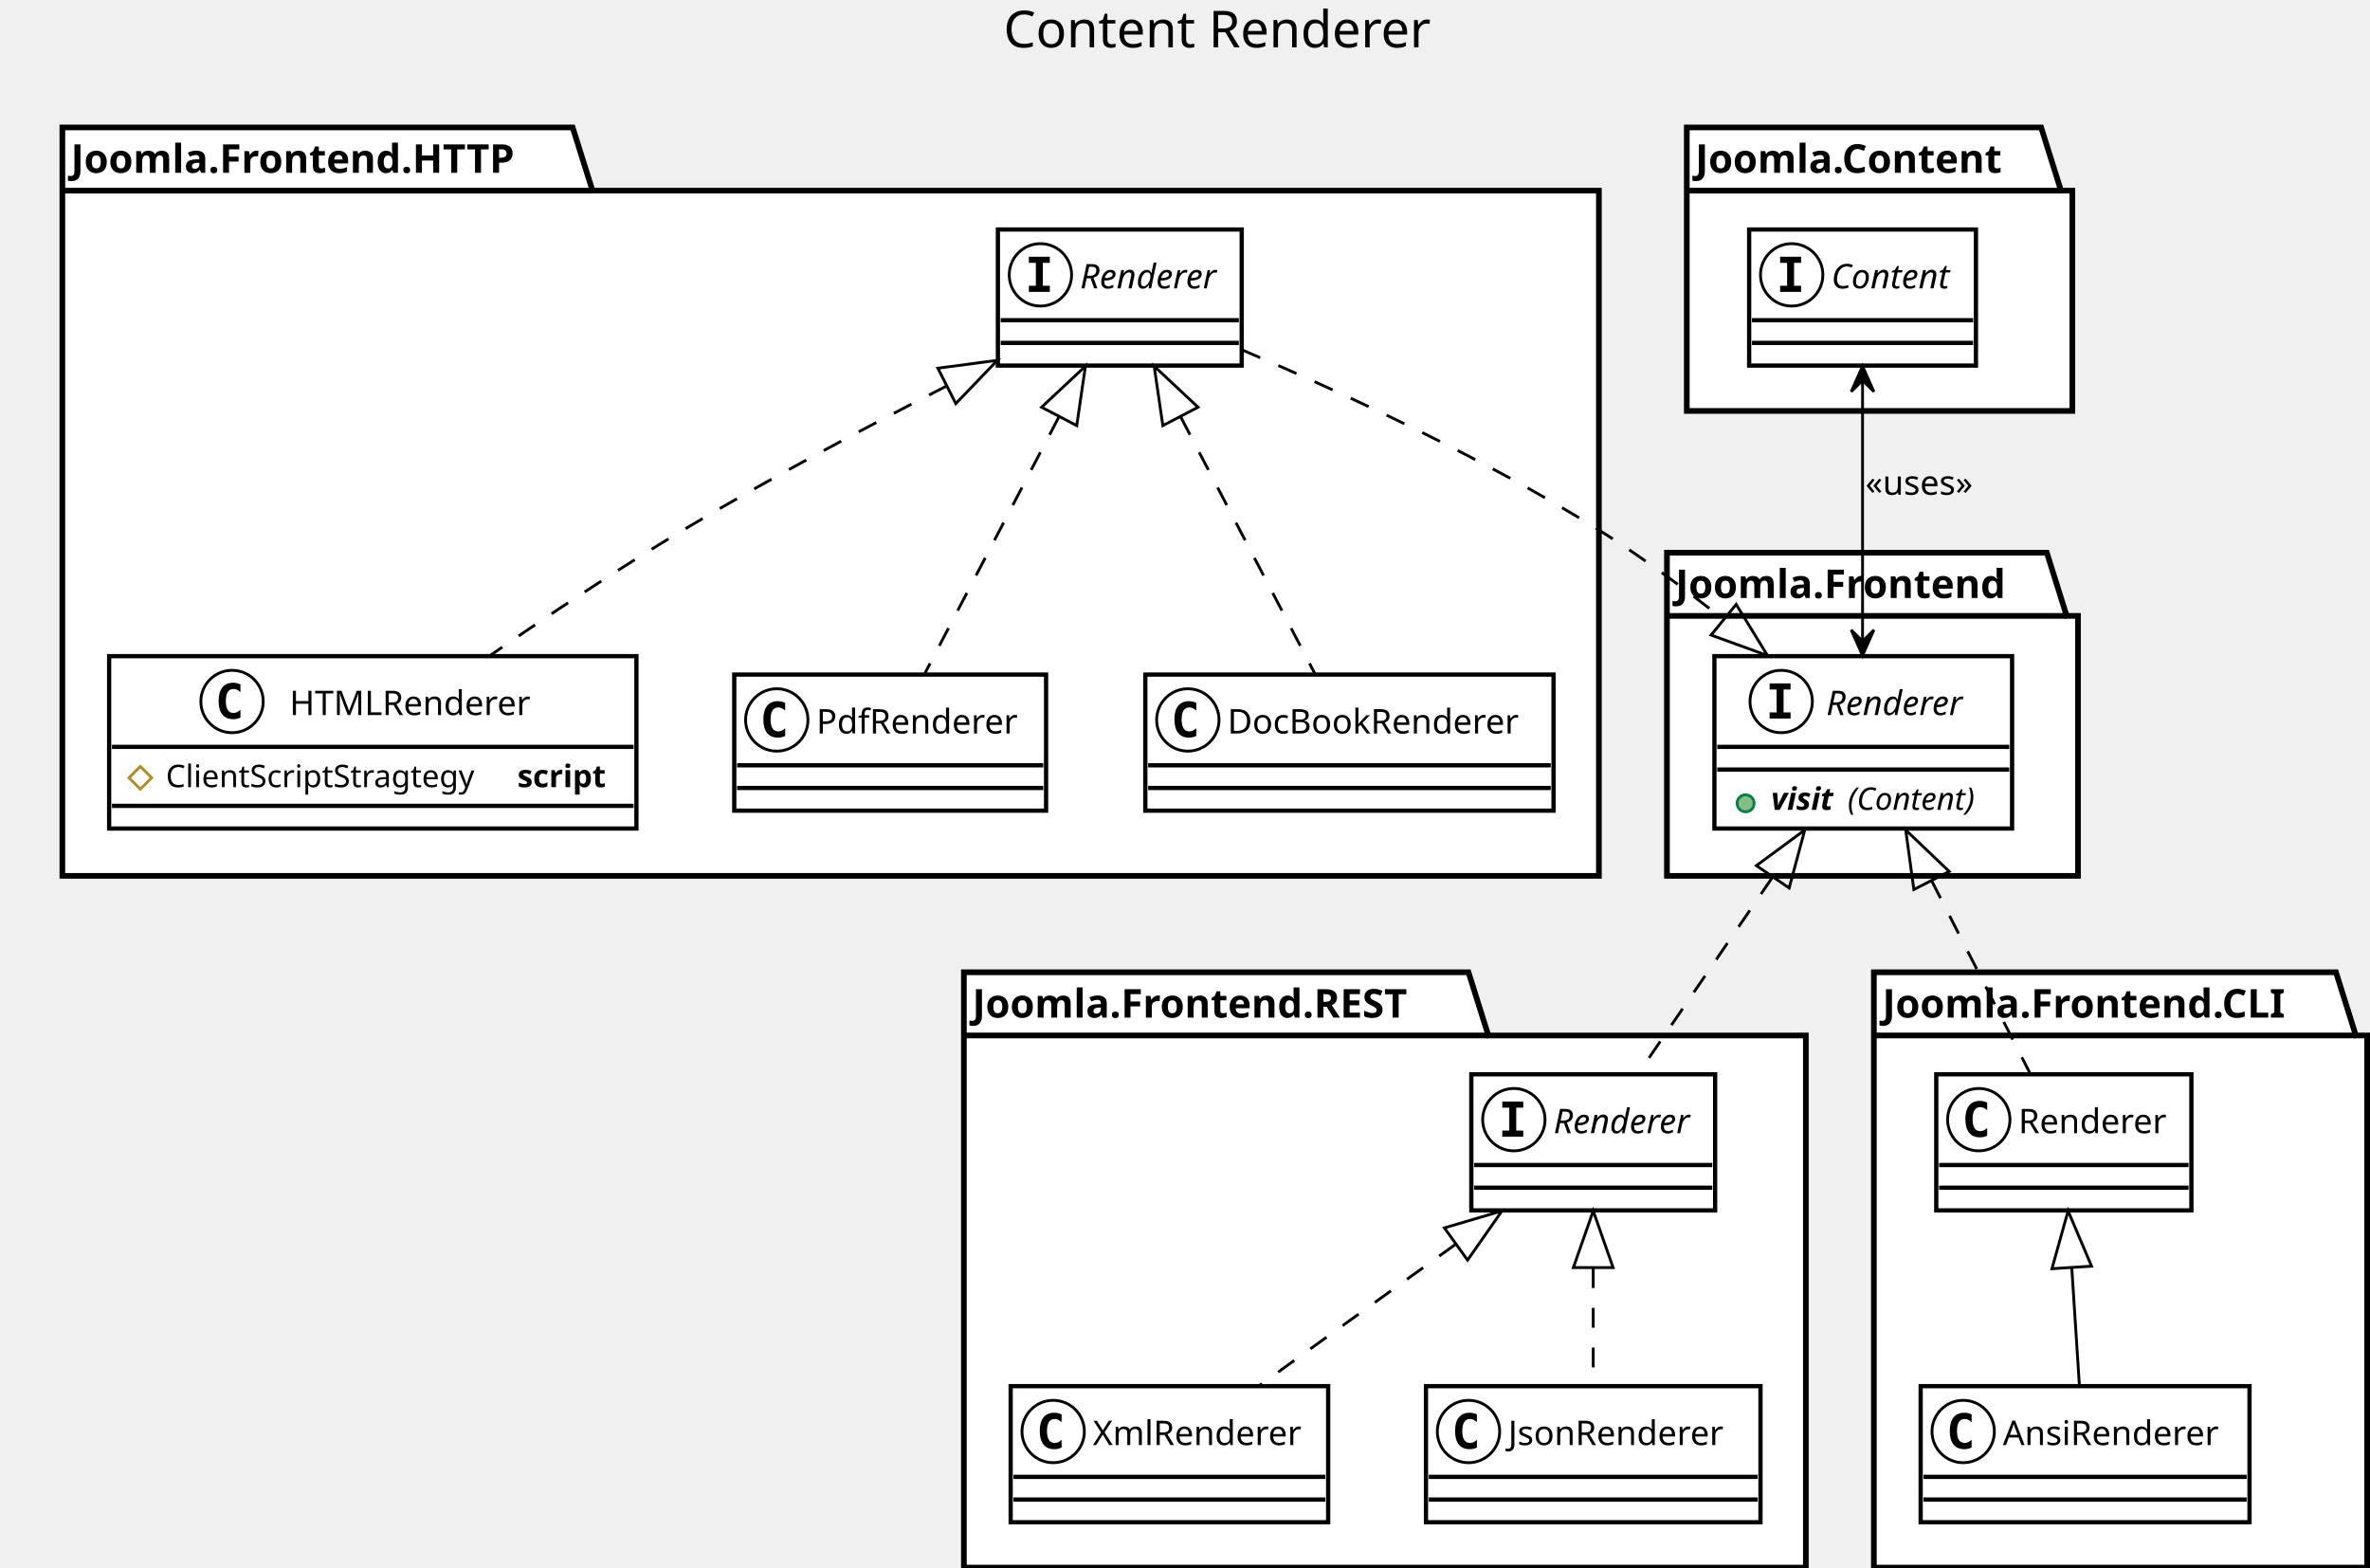
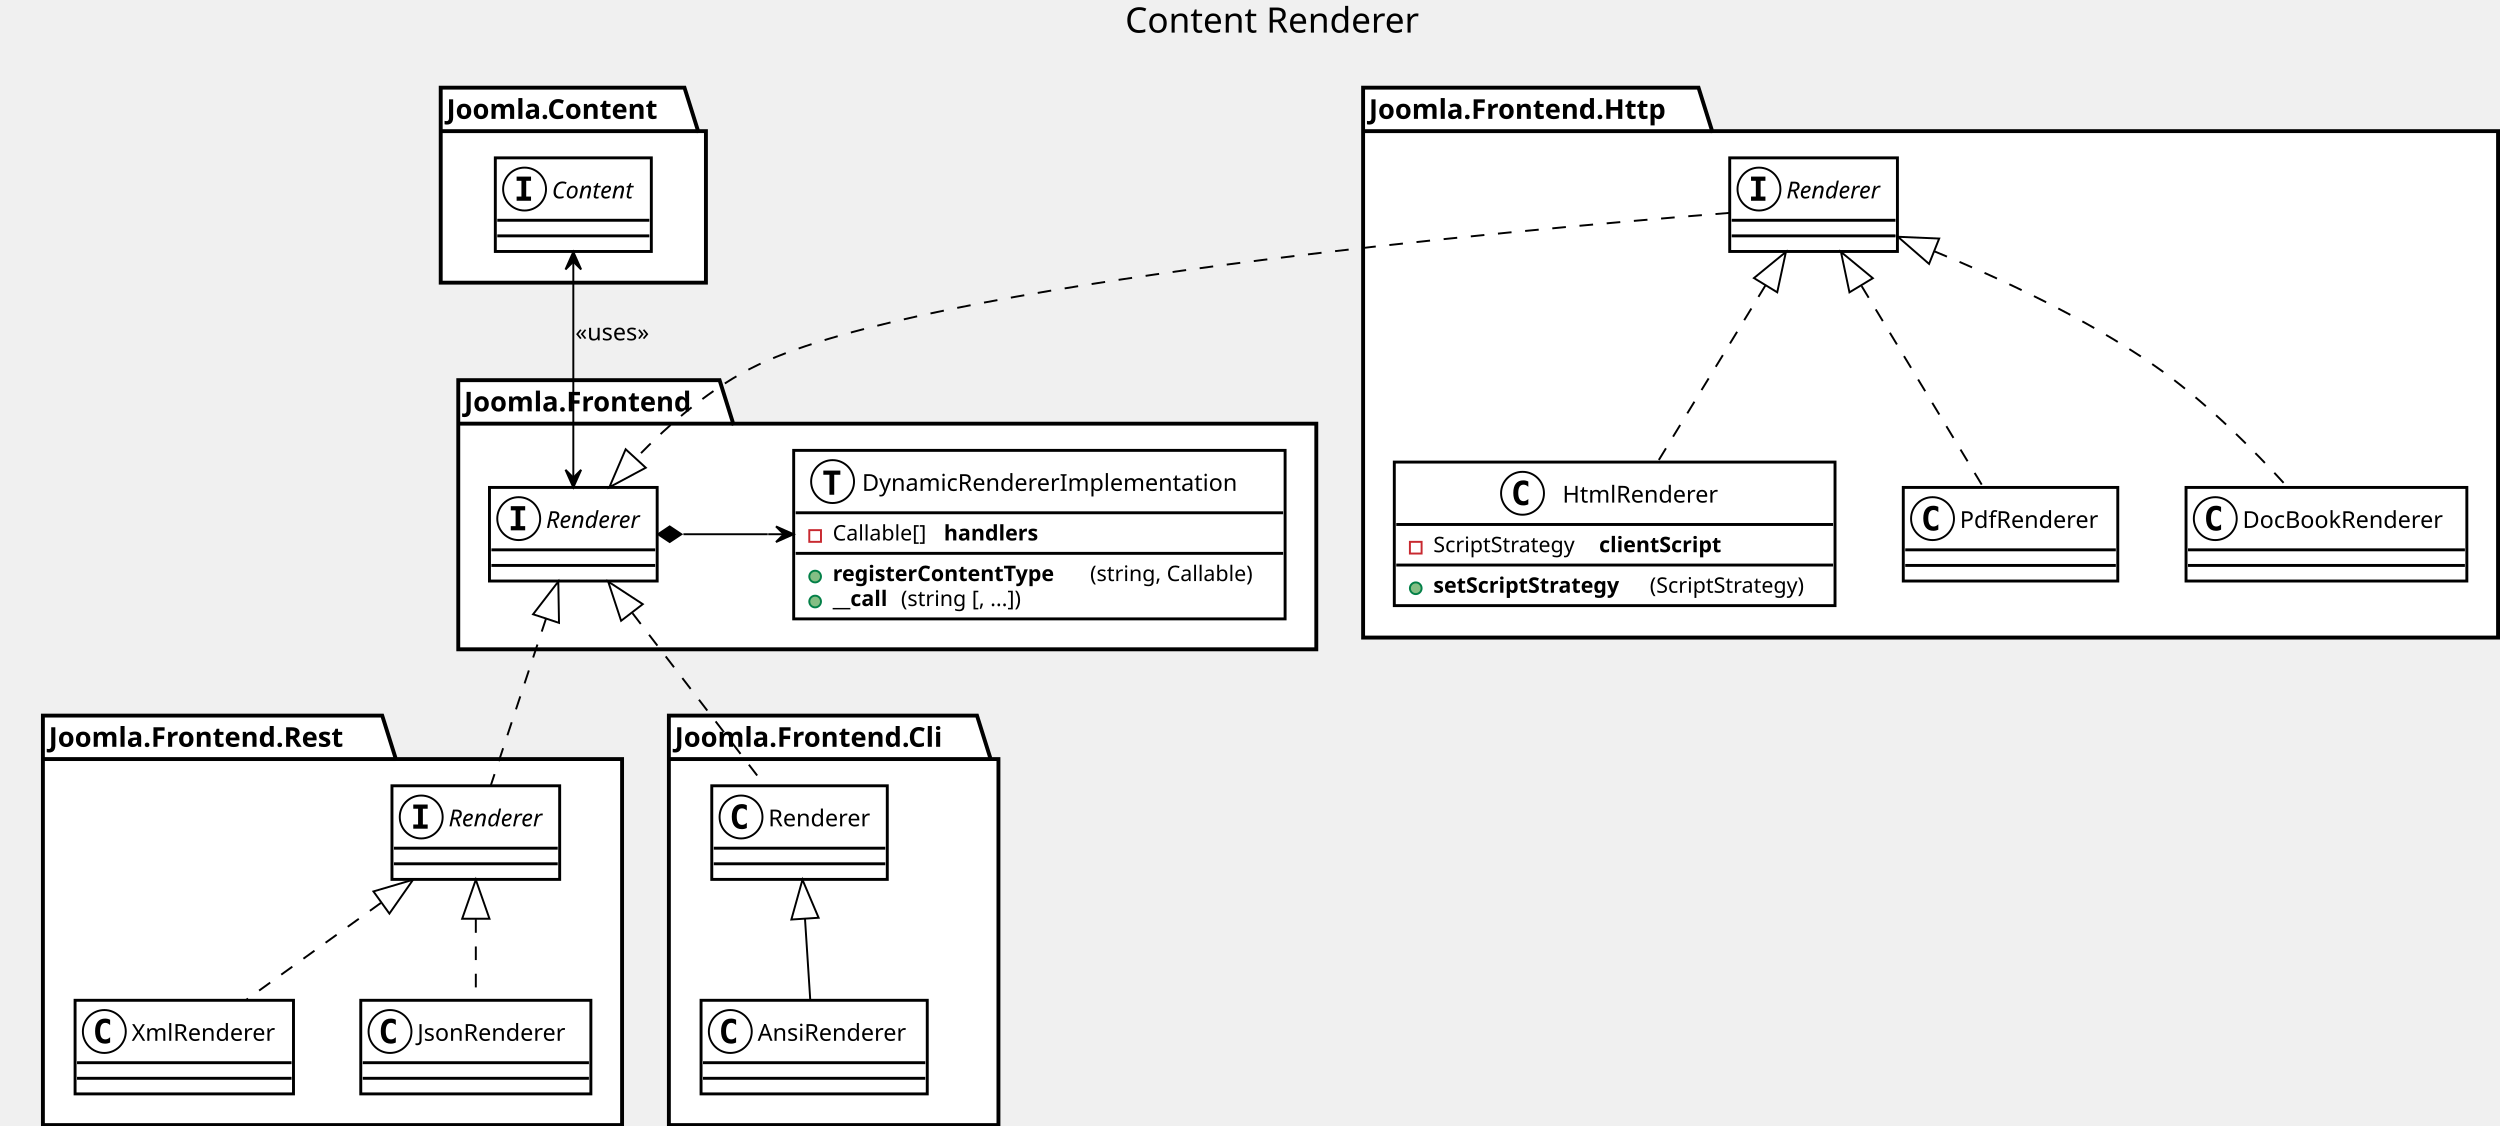
- <svg xmlns="http://www.w3.org/2000/svg" height="553px" style="width:836px;height:553px;" version="1.1" viewBox="0 0 836 553" width="836px">
+ <svg xmlns="http://www.w3.org/2000/svg" height="577px" style="width:1282px;height:577px;" version="1.1" viewBox="0 0 1282 577" width="1282px">
  <defs />
  <g>
-     <text fill="#000000" font-family="sans-serif" font-size="18" lengthAdjust="spacingAndGlyphs" textLength="161" x="354" y="16.708">Content Renderer</text>
-     <polygon fill="#FFFFFF" points="595,44.953,720,44.953,727,67.25,731,67.25,731,144.953,595,144.953,595,44.953" style="stroke: #000000; stroke-width: 2.0;" />
-     <line style="stroke: #000000; stroke-width: 2.0;" x1="595" x2="727" y1="67.25" y2="67.25" />
-     <text fill="#000000" font-family="sans-serif" font-size="14" font-weight="bold" lengthAdjust="spacingAndGlyphs" textLength="119" x="598" y="60.948">Joomla.Content</text>
-     <polygon fill="#FFFFFF" points="588,194.953,722,194.953,729,217.25,733,217.25,733,308.953,588,308.953,588,194.953" style="stroke: #000000; stroke-width: 2.0;" />
-     <line style="stroke: #000000; stroke-width: 2.0;" x1="588" x2="729" y1="217.25" y2="217.25" />
-     <text fill="#000000" font-family="sans-serif" font-size="14" font-weight="bold" lengthAdjust="spacingAndGlyphs" textLength="128" x="591" y="210.948">Joomla.Frontend</text>
-     <polygon fill="#FFFFFF" points="22,44.953,202,44.953,209,67.25,564,67.25,564,308.953,22,308.953,22,44.953" style="stroke: #000000; stroke-width: 2.0;" />
-     <line style="stroke: #000000; stroke-width: 2.0;" x1="22" x2="209" y1="67.25" y2="67.25" />
-     <text fill="#000000" font-family="sans-serif" font-size="14" font-weight="bold" lengthAdjust="spacingAndGlyphs" textLength="174" x="25" y="60.948">Joomla.Frontend.HTTP</text>
-     <polygon fill="#FFFFFF" points="340,342.953,518,342.953,525,365.25,637,365.25,637,552.953,340,552.953,340,342.953" style="stroke: #000000; stroke-width: 2.0;" />
-     <line style="stroke: #000000; stroke-width: 2.0;" x1="340" x2="525" y1="365.25" y2="365.25" />
-     <text fill="#000000" font-family="sans-serif" font-size="14" font-weight="bold" lengthAdjust="spacingAndGlyphs" textLength="172" x="343" y="358.948">Joomla.Frontend.REST</text>
-     <polygon fill="#FFFFFF" points="661,342.953,824,342.953,831,365.25,835,365.25,835,552.953,661,552.953,661,342.953" style="stroke: #000000; stroke-width: 2.0;" />
-     <line style="stroke: #000000; stroke-width: 2.0;" x1="661" x2="831" y1="365.25" y2="365.25" />
-     <text fill="#000000" font-family="sans-serif" font-size="14" font-weight="bold" lengthAdjust="spacingAndGlyphs" textLength="157" x="664" y="358.948">Joomla.Frontend.CLI</text>
-     <rect fill="#FFFFFF" height="48" style="stroke: #000000; stroke-width: 1.5;" width="80" x="617" y="80.953" />
-     <ellipse cx="632" cy="96.953" fill="#FFFFFF" rx="11" ry="11" style="stroke: #000000; stroke-width: 1.0;" />
-     <path d="M627.922,92.719 L627.922,90.562 L635.312,90.562 L635.312,92.719 L632.844,92.719 L632.844,100.797 L635.312,100.797 L635.312,102.953 L627.922,102.953 L627.922,100.797 L630.391,100.797 L630.391,92.719 L627.922,92.719 Z " />
-     <text fill="#000000" font-family="Verdana" font-size="12" font-style="italic" lengthAdjust="spacingAndGlyphs" textLength="48" x="646" y="101.726">Content</text>
-     <line style="stroke: #000000; stroke-width: 1.5;" x1="618" x2="696" y1="112.953" y2="112.953" />
-     <line style="stroke: #000000; stroke-width: 1.5;" x1="618" x2="696" y1="120.953" y2="120.953" />
-     <rect fill="#FFFFFF" height="60.805" style="stroke: #000000; stroke-width: 1.5;" width="105" x="604.75" y="231.453" />
-     <ellipse cx="628.3" cy="247.453" fill="#FFFFFF" rx="11" ry="11" style="stroke: #000000; stroke-width: 1.0;" />
-     <path d="M624.222,243.219 L624.222,241.062 L631.612,241.062 L631.612,243.219 L629.144,243.219 L629.144,251.297 L631.612,251.297 L631.612,253.453 L624.222,253.453 L624.222,251.297 L626.691,251.297 L626.691,243.219 L624.222,243.219 Z " />
-     <text fill="#000000" font-family="Verdana" font-size="12" font-style="italic" lengthAdjust="spacingAndGlyphs" textLength="54" x="644.2" y="252.226">Renderer</text>
-     <line style="stroke: #000000; stroke-width: 1.5;" x1="605.75" x2="708.75" y1="263.453" y2="263.453" />
-     <line style="stroke: #000000; stroke-width: 1.5;" x1="605.75" x2="708.75" y1="271.453" y2="271.453" />
-     <ellipse cx="615.75" cy="283.356" fill="#84BE84" rx="3" ry="3" style="stroke: #038048; stroke-width: 1.0;" />
-     <text fill="#000000" font-family="sans-serif" font-size="11" font-style="italic" font-weight="bold" lengthAdjust="spacingAndGlyphs" textLength="27" x="624.75" y="285.664">visit</text>
-     <text fill="#000000" font-family="sans-serif" font-size="11" font-style="italic" lengthAdjust="spacingAndGlyphs" textLength="52" x="651.75" y="285.664">(Content)</text>
-     <rect fill="#FFFFFF" height="48" style="stroke: #000000; stroke-width: 1.5;" width="86" x="352" y="80.953" />
-     <ellipse cx="367" cy="96.953" fill="#FFFFFF" rx="11" ry="11" style="stroke: #000000; stroke-width: 1.0;" />
-     <path d="M362.922,92.719 L362.922,90.562 L370.312,90.562 L370.312,92.719 L367.844,92.719 L367.844,100.797 L370.312,100.797 L370.312,102.953 L362.922,102.953 L362.922,100.797 L365.391,100.797 L365.391,92.719 L362.922,92.719 Z " />
-     <text fill="#000000" font-family="Verdana" font-size="12" font-style="italic" lengthAdjust="spacingAndGlyphs" textLength="54" x="381" y="101.726">Renderer</text>
-     <line style="stroke: #000000; stroke-width: 1.5;" x1="353" x2="437" y1="112.953" y2="112.953" />
-     <line style="stroke: #000000; stroke-width: 1.5;" x1="353" x2="437" y1="120.953" y2="120.953" />
-     <rect fill="#FFFFFF" height="60.805" style="stroke: #000000; stroke-width: 1.5;" width="186" x="38.5" y="231.453" />
-     <ellipse cx="81.85" cy="247.453" fill="#FFFFFF" rx="11" ry="11" style="stroke: #000000; stroke-width: 1.0;" />
-     <path d="M84.819,253.094 Q84.241,253.391 83.6,253.539 Q82.959,253.688 82.256,253.688 Q79.756,253.688 78.436,252.039 Q77.116,250.391 77.116,247.266 Q77.116,244.141 78.436,242.484 Q79.756,240.828 82.256,240.828 Q82.959,240.828 83.608,240.984 Q84.256,241.141 84.819,241.438 L84.819,244.156 Q84.194,243.578 83.6,243.305 Q83.006,243.031 82.381,243.031 Q81.037,243.031 80.35,244.102 Q79.662,245.172 79.662,247.266 Q79.662,249.359 80.35,250.43 Q81.037,251.5 82.381,251.5 Q83.006,251.5 83.6,251.227 Q84.194,250.953 84.819,250.375 L84.819,253.094 Z " />
-     <text fill="#000000" font-family="Verdana" font-size="12" lengthAdjust="spacingAndGlyphs" textLength="91" x="102.15" y="252.226">HTMLRenderer</text>
-     <line style="stroke: #000000; stroke-width: 1.5;" x1="39.5" x2="223.5" y1="263.453" y2="263.453" />
-     <polygon fill="none" points="49.5,270.356,53.5,274.356,49.5,278.356,45.5,274.356" style="stroke: #B38D22; stroke-width: 1.0;" />
-     <text fill="#000000" font-family="sans-serif" font-size="11" lengthAdjust="spacingAndGlyphs" textLength="120" x="58.5" y="277.664">ClientScriptStragtegy</text>
-     <text fill="#000000" font-family="sans-serif" font-size="11" font-weight="bold" lengthAdjust="spacingAndGlyphs" textLength="36" x="182.5" y="277.664">script</text>
-     <line style="stroke: #000000; stroke-width: 1.5;" x1="39.5" x2="223.5" y1="284.258" y2="284.258" />
-     <rect fill="#FFFFFF" height="48" style="stroke: #000000; stroke-width: 1.5;" width="110" x="259" y="237.953" />
-     <ellipse cx="274" cy="253.953" fill="#FFFFFF" rx="11" ry="11" style="stroke: #000000; stroke-width: 1.0;" />
-     <path d="M276.969,259.594 Q276.391,259.891 275.75,260.039 Q275.109,260.188 274.406,260.188 Q271.906,260.188 270.586,258.539 Q269.266,256.891 269.266,253.766 Q269.266,250.641 270.586,248.984 Q271.906,247.328 274.406,247.328 Q275.109,247.328 275.758,247.484 Q276.406,247.641 276.969,247.938 L276.969,250.656 Q276.344,250.078 275.75,249.805 Q275.156,249.531 274.531,249.531 Q273.188,249.531 272.5,250.602 Q271.812,251.672 271.812,253.766 Q271.812,255.859 272.5,256.93 Q273.188,258 274.531,258 Q275.156,258 275.75,257.727 Q276.344,257.453 276.969,256.875 L276.969,259.594 Z " />
-     <text fill="#000000" font-family="Verdana" font-size="12" lengthAdjust="spacingAndGlyphs" textLength="78" x="288" y="258.726">PdfRenderer</text>
-     <line style="stroke: #000000; stroke-width: 1.5;" x1="260" x2="368" y1="269.953" y2="269.953" />
-     <line style="stroke: #000000; stroke-width: 1.5;" x1="260" x2="368" y1="277.953" y2="277.953" />
-     <rect fill="#FFFFFF" height="48" style="stroke: #000000; stroke-width: 1.5;" width="144" x="404" y="237.953" />
-     <ellipse cx="419" cy="253.953" fill="#FFFFFF" rx="11" ry="11" style="stroke: #000000; stroke-width: 1.0;" />
-     <path d="M421.969,259.594 Q421.391,259.891 420.75,260.039 Q420.109,260.188 419.406,260.188 Q416.906,260.188 415.586,258.539 Q414.266,256.891 414.266,253.766 Q414.266,250.641 415.586,248.984 Q416.906,247.328 419.406,247.328 Q420.109,247.328 420.758,247.484 Q421.406,247.641 421.969,247.938 L421.969,250.656 Q421.344,250.078 420.75,249.805 Q420.156,249.531 419.531,249.531 Q418.188,249.531 417.5,250.602 Q416.812,251.672 416.812,253.766 Q416.812,255.859 417.5,256.93 Q418.188,258 419.531,258 Q420.156,258 420.75,257.727 Q421.344,257.453 421.969,256.875 L421.969,259.594 Z " />
-     <text fill="#000000" font-family="Verdana" font-size="12" lengthAdjust="spacingAndGlyphs" textLength="112" x="433" y="258.726">DocBookRenderer</text>
-     <line style="stroke: #000000; stroke-width: 1.5;" x1="405" x2="547" y1="269.953" y2="269.953" />
-     <line style="stroke: #000000; stroke-width: 1.5;" x1="405" x2="547" y1="277.953" y2="277.953" />
-     <rect fill="#FFFFFF" height="48" style="stroke: #000000; stroke-width: 1.5;" width="86" x="519" y="378.953" />
-     <ellipse cx="534" cy="394.953" fill="#FFFFFF" rx="11" ry="11" style="stroke: #000000; stroke-width: 1.0;" />
-     <path d="M529.922,390.719 L529.922,388.562 L537.312,388.562 L537.312,390.719 L534.844,390.719 L534.844,398.797 L537.312,398.797 L537.312,400.953 L529.922,400.953 L529.922,398.797 L532.391,398.797 L532.391,390.719 L529.922,390.719 Z " />
-     <text fill="#000000" font-family="Verdana" font-size="12" font-style="italic" lengthAdjust="spacingAndGlyphs" textLength="54" x="548" y="399.726">Renderer</text>
-     <line style="stroke: #000000; stroke-width: 1.5;" x1="520" x2="604" y1="410.953" y2="410.953" />
-     <line style="stroke: #000000; stroke-width: 1.5;" x1="520" x2="604" y1="418.953" y2="418.953" />
-     <rect fill="#FFFFFF" height="48" style="stroke: #000000; stroke-width: 1.5;" width="112" x="356.5" y="488.953" />
-     <ellipse cx="371.5" cy="504.953" fill="#FFFFFF" rx="11" ry="11" style="stroke: #000000; stroke-width: 1.0;" />
-     <path d="M374.469,510.594 Q373.891,510.891 373.25,511.039 Q372.609,511.188 371.906,511.188 Q369.406,511.188 368.086,509.539 Q366.766,507.891 366.766,504.766 Q366.766,501.641 368.086,499.984 Q369.406,498.328 371.906,498.328 Q372.609,498.328 373.258,498.484 Q373.906,498.641 374.469,498.938 L374.469,501.656 Q373.844,501.078 373.25,500.805 Q372.656,500.531 372.031,500.531 Q370.688,500.531 370,501.602 Q369.312,502.672 369.312,504.766 Q369.312,506.859 370,507.93 Q370.688,509 372.031,509 Q372.656,509 373.25,508.727 Q373.844,508.453 374.469,507.875 L374.469,510.594 Z " />
-     <text fill="#000000" font-family="Verdana" font-size="12" lengthAdjust="spacingAndGlyphs" textLength="80" x="385.5" y="509.726">XmlRenderer</text>
-     <line style="stroke: #000000; stroke-width: 1.5;" x1="357.5" x2="467.5" y1="520.953" y2="520.953" />
-     <line style="stroke: #000000; stroke-width: 1.5;" x1="357.5" x2="467.5" y1="528.953" y2="528.953" />
-     <rect fill="#FFFFFF" height="48" style="stroke: #000000; stroke-width: 1.5;" width="118" x="503" y="488.953" />
-     <ellipse cx="518" cy="504.953" fill="#FFFFFF" rx="11" ry="11" style="stroke: #000000; stroke-width: 1.0;" />
-     <path d="M520.969,510.594 Q520.391,510.891 519.75,511.039 Q519.109,511.188 518.406,511.188 Q515.906,511.188 514.586,509.539 Q513.266,507.891 513.266,504.766 Q513.266,501.641 514.586,499.984 Q515.906,498.328 518.406,498.328 Q519.109,498.328 519.758,498.484 Q520.406,498.641 520.969,498.938 L520.969,501.656 Q520.344,501.078 519.75,500.805 Q519.156,500.531 518.531,500.531 Q517.188,500.531 516.5,501.602 Q515.812,502.672 515.812,504.766 Q515.812,506.859 516.5,507.93 Q517.188,509 518.531,509 Q519.156,509 519.75,508.727 Q520.344,508.453 520.969,507.875 L520.969,510.594 Z " />
-     <text fill="#000000" font-family="Verdana" font-size="12" lengthAdjust="spacingAndGlyphs" textLength="86" x="532" y="509.726">JsonRenderer</text>
-     <line style="stroke: #000000; stroke-width: 1.5;" x1="504" x2="620" y1="520.953" y2="520.953" />
-     <line style="stroke: #000000; stroke-width: 1.5;" x1="504" x2="620" y1="528.953" y2="528.953" />
-     <rect fill="#FFFFFF" height="48" style="stroke: #000000; stroke-width: 1.5;" width="90" x="683" y="378.953" />
-     <ellipse cx="698" cy="394.953" fill="#FFFFFF" rx="11" ry="11" style="stroke: #000000; stroke-width: 1.0;" />
-     <path d="M700.969,400.594 Q700.391,400.891 699.75,401.039 Q699.109,401.188 698.406,401.188 Q695.906,401.188 694.586,399.539 Q693.266,397.891 693.266,394.766 Q693.266,391.641 694.586,389.984 Q695.906,388.328 698.406,388.328 Q699.109,388.328 699.758,388.484 Q700.406,388.641 700.969,388.938 L700.969,391.656 Q700.344,391.078 699.75,390.805 Q699.156,390.531 698.531,390.531 Q697.188,390.531 696.5,391.602 Q695.812,392.672 695.812,394.766 Q695.812,396.859 696.5,397.93 Q697.188,399 698.531,399 Q699.156,399 699.75,398.727 Q700.344,398.453 700.969,397.875 L700.969,400.594 Z " />
-     <text fill="#000000" font-family="Verdana" font-size="12" lengthAdjust="spacingAndGlyphs" textLength="58" x="712" y="399.726">Renderer</text>
-     <line style="stroke: #000000; stroke-width: 1.5;" x1="684" x2="772" y1="410.953" y2="410.953" />
-     <line style="stroke: #000000; stroke-width: 1.5;" x1="684" x2="772" y1="418.953" y2="418.953" />
-     <rect fill="#FFFFFF" height="48" style="stroke: #000000; stroke-width: 1.5;" width="116" x="677.5" y="488.953" />
-     <ellipse cx="692.5" cy="504.953" fill="#FFFFFF" rx="11" ry="11" style="stroke: #000000; stroke-width: 1.0;" />
-     <path d="M695.469,510.594 Q694.891,510.891 694.25,511.039 Q693.609,511.188 692.906,511.188 Q690.406,511.188 689.086,509.539 Q687.766,507.891 687.766,504.766 Q687.766,501.641 689.086,499.984 Q690.406,498.328 692.906,498.328 Q693.609,498.328 694.258,498.484 Q694.906,498.641 695.469,498.938 L695.469,501.656 Q694.844,501.078 694.25,500.805 Q693.656,500.531 693.031,500.531 Q691.688,500.531 691,501.602 Q690.312,502.672 690.312,504.766 Q690.312,506.859 691,507.93 Q691.688,509 693.031,509 Q693.656,509 694.25,508.727 Q694.844,508.453 695.469,507.875 L695.469,510.594 Z " />
-     <text fill="#000000" font-family="Verdana" font-size="12" lengthAdjust="spacingAndGlyphs" textLength="84" x="706.5" y="509.726">AnsiRenderer</text>
-     <line style="stroke: #000000; stroke-width: 1.5;" x1="678.5" x2="792.5" y1="520.953" y2="520.953" />
-     <line style="stroke: #000000; stroke-width: 1.5;" x1="678.5" x2="792.5" y1="528.953" y2="528.953" />
-     <path d="M438.066,123.391 C473.082,138.315 523.19,161.394 564,186.953 C578.794,196.219 593.967,207.442 607.653,218.317 " fill="none" style="stroke: #000000; stroke-width: 1.0; stroke-dasharray: 7.0,7.0;" />
-     <polygon fill="none" points="612.426,213.178,623.483,231.255,603.567,224.018,612.426,213.178" style="stroke: #000000; stroke-width: 1.0;" />
-     <path d="M333.95,136.143 C305.329,150.782 271.001,169.043 241,186.953 C217.878,200.757 192.914,217.4 172.622,231.404 " fill="none" style="stroke: #000000; stroke-width: 1.0; stroke-dasharray: 7.0,7.0;" />
-     <polygon fill="none" points="330.826,129.879,351.831,127.086,337.152,142.368,330.826,129.879" style="stroke: #000000; stroke-width: 1.0;" />
-     <path d="M373.474,147.146 C358.309,176.163 338.56,213.955 326.077,237.843 " fill="none" style="stroke: #000000; stroke-width: 1.0; stroke-dasharray: 7.0,7.0;" />
-     <polygon fill="none" points="367.406,143.642,382.873,129.158,379.814,150.126,367.406,143.642" style="stroke: #000000; stroke-width: 1.0;" />
-     <path d="M416.526,147.146 C431.691,176.163 451.44,213.955 463.923,237.843 " fill="none" style="stroke: #000000; stroke-width: 1.0; stroke-dasharray: 7.0,7.0;" />
-     <polygon fill="none" points="410.186,150.126,407.127,129.158,422.594,143.642,410.186,150.126" style="stroke: #000000; stroke-width: 1.0;" />
-     <path d="M625.139,309.571 C609.279,332.776 590.801,359.813 577.949,378.618 " fill="none" style="stroke: #000000; stroke-width: 1.0; stroke-dasharray: 7.0,7.0;" />
-     <polygon fill="none" points="619.556,305.334,636.62,292.772,631.114,313.234,619.556,305.334" style="stroke: #000000; stroke-width: 1.0;" />
-     <path d="M513.352,438.98 C490.661,455.317 464.282,474.31 444.126,488.823 " fill="none" style="stroke: #000000; stroke-width: 1.0; stroke-dasharray: 7.0,7.0;" />
-     <polygon fill="none" points="509.5,433.127,529.821,427.122,517.681,444.489,509.5,433.127" style="stroke: #000000; stroke-width: 1.0;" />
-     <path d="M562,447.337 C562,461.524 562,476.729 562,488.823 " fill="none" style="stroke: #000000; stroke-width: 1.0; stroke-dasharray: 7.0,7.0;" />
-     <polygon fill="none" points="555,447.122,562,427.122,569,447.122,555,447.122" style="stroke: #000000; stroke-width: 1.0;" />
-     <path d="M681.336,310.597 C693.07,333.57 706.617,360.09 716.081,378.618 " fill="none" style="stroke: #000000; stroke-width: 1.0; stroke-dasharray: 7.0,7.0;" />
-     <polygon fill="none" points="675.095,313.767,672.231,292.772,687.563,307.399,675.095,313.767" style="stroke: #000000; stroke-width: 1.0;" />
-     <path d="M730.796,447.086 C731.72,461.345 732.712,476.657 733.501,488.823 " fill="none" style="stroke: #000000; stroke-width: 1.0;" />
-     <polygon fill="none" points="723.81,447.533,729.502,427.122,737.781,446.627,723.81,447.533" style="stroke: #000000; stroke-width: 1.0;" />
-     <path d="M657,134.459 C657,160.322 657,198.524 657,226.175 " fill="none" style="stroke: #000000; stroke-width: 1.0;" />
-     <polygon fill="#000000" points="657,231.209,661,222.209,657,226.209,653,222.209,657,231.209" style="stroke: #000000; stroke-width: 1.0;" />
-     <polygon fill="#000000" points="657,129.158,653,138.158,657,134.158,661,138.158,657,129.158" style="stroke: #000000; stroke-width: 1.0;" />
-     <text fill="#000000" font-family="Verdana" font-size="12" lengthAdjust="spacingAndGlyphs" textLength="46" x="658" y="174.518">«uses»</text>
+     <text fill="#000000" font-family="sans-serif" font-size="18" lengthAdjust="spacingAndGlyphs" textLength="161" x="577" y="16.708">Content Renderer</text>
+     <polygon fill="#FFFFFF" points="226,44.953,351,44.953,358,67.25,362,67.25,362,144.953,226,144.953,226,44.953" style="stroke: #000000; stroke-width: 2.0;" />
+     <line style="stroke: #000000; stroke-width: 2.0;" x1="226" x2="358" y1="67.25" y2="67.25" />
+     <text fill="#000000" font-family="sans-serif" font-size="14" font-weight="bold" lengthAdjust="spacingAndGlyphs" textLength="119" x="229" y="60.948">Joomla.Content</text>
+     <polygon fill="#FFFFFF" points="235,194.953,369,194.953,376,217.25,675,217.25,675,332.953,235,332.953,235,194.953" style="stroke: #000000; stroke-width: 2.0;" />
+     <line style="stroke: #000000; stroke-width: 2.0;" x1="235" x2="376" y1="217.25" y2="217.25" />
+     <text fill="#000000" font-family="sans-serif" font-size="14" font-weight="bold" lengthAdjust="spacingAndGlyphs" textLength="128" x="238" y="210.948">Joomla.Frontend</text>
+     <polygon fill="#FFFFFF" points="699,44.953,871,44.953,878,67.25,1281,67.25,1281,326.953,699,326.953,699,44.953" style="stroke: #000000; stroke-width: 2.0;" />
+     <line style="stroke: #000000; stroke-width: 2.0;" x1="699" x2="878" y1="67.25" y2="67.25" />
+     <text fill="#000000" font-family="sans-serif" font-size="14" font-weight="bold" lengthAdjust="spacingAndGlyphs" textLength="166" x="702" y="60.948">Joomla.Frontend.Http</text>
+     <polygon fill="#FFFFFF" points="22,366.953,196,366.953,203,389.25,319,389.25,319,576.953,22,576.953,22,366.953" style="stroke: #000000; stroke-width: 2.0;" />
+     <line style="stroke: #000000; stroke-width: 2.0;" x1="22" x2="203" y1="389.25" y2="389.25" />
+     <text fill="#000000" font-family="sans-serif" font-size="14" font-weight="bold" lengthAdjust="spacingAndGlyphs" textLength="168" x="25" y="382.948">Joomla.Frontend.Rest</text>
+     <polygon fill="#FFFFFF" points="343,366.953,501,366.953,508,389.25,512,389.25,512,576.953,343,576.953,343,366.953" style="stroke: #000000; stroke-width: 2.0;" />
+     <line style="stroke: #000000; stroke-width: 2.0;" x1="343" x2="508" y1="389.25" y2="389.25" />
+     <text fill="#000000" font-family="sans-serif" font-size="14" font-weight="bold" lengthAdjust="spacingAndGlyphs" textLength="152" x="346" y="382.948">Joomla.Frontend.Cli</text>
+     <rect fill="#FFFFFF" height="48" style="stroke: #000000; stroke-width: 1.5;" width="80" x="254" y="80.953" />
+     <ellipse cx="269" cy="96.953" fill="#FFFFFF" rx="11" ry="11" style="stroke: #000000; stroke-width: 1.0;" />
+     <path d="M264.922,92.719 L264.922,90.562 L272.312,90.562 L272.312,92.719 L269.844,92.719 L269.844,100.797 L272.312,100.797 L272.312,102.953 L264.922,102.953 L264.922,100.797 L267.391,100.797 L267.391,92.719 L264.922,92.719 Z " />
+     <text fill="#000000" font-family="Verdana" font-size="12" font-style="italic" lengthAdjust="spacingAndGlyphs" textLength="48" x="283" y="101.726">Content</text>
+     <line style="stroke: #000000; stroke-width: 1.5;" x1="255" x2="333" y1="112.953" y2="112.953" />
+     <line style="stroke: #000000; stroke-width: 1.5;" x1="255" x2="333" y1="120.953" y2="120.953" />
+     <rect fill="#FFFFFF" height="48" style="stroke: #000000; stroke-width: 1.5;" width="86" x="251" y="249.953" />
+     <ellipse cx="266" cy="265.953" fill="#FFFFFF" rx="11" ry="11" style="stroke: #000000; stroke-width: 1.0;" />
+     <path d="M261.922,261.719 L261.922,259.562 L269.312,259.562 L269.312,261.719 L266.844,261.719 L266.844,269.797 L269.312,269.797 L269.312,271.953 L261.922,271.953 L261.922,269.797 L264.391,269.797 L264.391,261.719 L261.922,261.719 Z " />
+     <text fill="#000000" font-family="Verdana" font-size="12" font-style="italic" lengthAdjust="spacingAndGlyphs" textLength="54" x="280" y="270.726">Renderer</text>
+     <line style="stroke: #000000; stroke-width: 1.5;" x1="252" x2="336" y1="281.953" y2="281.953" />
+     <line style="stroke: #000000; stroke-width: 1.5;" x1="252" x2="336" y1="289.953" y2="289.953" />
+     <rect fill="#FFFFFF" height="86.414" style="stroke: #000000; stroke-width: 1.5;" width="252" x="407" y="230.953" />
+     <ellipse cx="426.95" cy="246.953" fill="#FFFFFF" rx="11" ry="11" style="stroke: #000000; stroke-width: 1.0;" />
+     <path d="M427.794,253.703 L425.341,253.703 L425.341,243.453 L422.2,243.453 L422.2,241.312 L430.934,241.312 L430.934,243.453 L427.794,243.453 L427.794,253.703 Z " />
+     <text fill="#000000" font-family="Verdana" font-size="12" lengthAdjust="spacingAndGlyphs" textLength="209" x="442.05" y="251.726">DynamicRendererImplementation</text>
+     <line style="stroke: #000000; stroke-width: 1.5;" x1="408" x2="658" y1="262.953" y2="262.953" />
+     <rect fill="none" height="6" style="stroke: #C82930; stroke-width: 1.0;" width="6" x="415" y="271.856" />
+     <text fill="#000000" font-family="sans-serif" font-size="11" lengthAdjust="spacingAndGlyphs" textLength="53" x="427" y="277.164">Callable[]</text>
+     <text fill="#000000" font-family="sans-serif" font-size="11" font-weight="bold" lengthAdjust="spacingAndGlyphs" textLength="56" x="484" y="277.164">handlers</text>
+     <line style="stroke: #000000; stroke-width: 1.5;" x1="408" x2="658" y1="283.758" y2="283.758" />
+     <ellipse cx="418" cy="295.66" fill="#84BE84" rx="3" ry="3" style="stroke: #038048; stroke-width: 1.0;" />
+     <text fill="#000000" font-family="sans-serif" font-size="11" font-weight="bold" lengthAdjust="spacingAndGlyphs" textLength="132" x="427" y="297.968">registerContentType</text>
+     <text fill="#000000" font-family="sans-serif" font-size="11" lengthAdjust="spacingAndGlyphs" textLength="94" x="559" y="297.968">(string, Callable)</text>
+     <ellipse cx="418" cy="308.465" fill="#84BE84" rx="3" ry="3" style="stroke: #038048; stroke-width: 1.0;" />
+     <text fill="#000000" font-family="sans-serif" font-size="11" font-weight="bold" lengthAdjust="spacingAndGlyphs" textLength="35" x="427" y="310.773">__call</text>
+     <text fill="#000000" font-family="sans-serif" font-size="11" lengthAdjust="spacingAndGlyphs" textLength="73" x="462" y="310.773">(string [, ...])</text>
+     <rect fill="#FFFFFF" height="48" style="stroke: #000000; stroke-width: 1.5;" width="86" x="887" y="80.953" />
+     <ellipse cx="902" cy="96.953" fill="#FFFFFF" rx="11" ry="11" style="stroke: #000000; stroke-width: 1.0;" />
+     <path d="M897.922,92.719 L897.922,90.562 L905.312,90.562 L905.312,92.719 L902.844,92.719 L902.844,100.797 L905.312,100.797 L905.312,102.953 L897.922,102.953 L897.922,100.797 L900.391,100.797 L900.391,92.719 L897.922,92.719 Z " />
+     <text fill="#000000" font-family="Verdana" font-size="12" font-style="italic" lengthAdjust="spacingAndGlyphs" textLength="54" x="916" y="101.726">Renderer</text>
+     <line style="stroke: #000000; stroke-width: 1.5;" x1="888" x2="972" y1="112.953" y2="112.953" />
+     <line style="stroke: #000000; stroke-width: 1.5;" x1="888" x2="972" y1="120.953" y2="120.953" />
+     <rect fill="#FFFFFF" height="73.609" style="stroke: #000000; stroke-width: 1.5;" width="226" x="715" y="236.953" />
+     <ellipse cx="780.75" cy="252.953" fill="#FFFFFF" rx="11" ry="11" style="stroke: #000000; stroke-width: 1.0;" />
+     <path d="M783.719,258.594 Q783.141,258.891 782.5,259.039 Q781.859,259.188 781.156,259.188 Q778.656,259.188 777.336,257.539 Q776.016,255.891 776.016,252.766 Q776.016,249.641 777.336,247.984 Q778.656,246.328 781.156,246.328 Q781.859,246.328 782.508,246.484 Q783.156,246.641 783.719,246.938 L783.719,249.656 Q783.094,249.078 782.5,248.805 Q781.906,248.531 781.281,248.531 Q779.938,248.531 779.25,249.602 Q778.562,250.672 778.562,252.766 Q778.562,254.859 779.25,255.93 Q779.938,257 781.281,257 Q781.906,257 782.5,256.727 Q783.094,256.453 783.719,255.875 L783.719,258.594 Z " />
+     <text fill="#000000" font-family="Verdana" font-size="12" lengthAdjust="spacingAndGlyphs" textLength="86" x="801.25" y="257.726">HtmlRenderer</text>
+     <line style="stroke: #000000; stroke-width: 1.5;" x1="716" x2="940" y1="268.953" y2="268.953" />
+     <rect fill="none" height="6" style="stroke: #C82930; stroke-width: 1.0;" width="6" x="723" y="277.856" />
+     <text fill="#000000" font-family="sans-serif" font-size="11" lengthAdjust="spacingAndGlyphs" textLength="81" x="735" y="283.164">ScriptStrategy</text>
+     <text fill="#000000" font-family="sans-serif" font-size="11" font-weight="bold" lengthAdjust="spacingAndGlyphs" textLength="73" x="820" y="283.164">clientScript</text>
+     <line style="stroke: #000000; stroke-width: 1.5;" x1="716" x2="940" y1="289.758" y2="289.758" />
+     <ellipse cx="726" cy="301.66" fill="#84BE84" rx="3" ry="3" style="stroke: #038048; stroke-width: 1.0;" />
+     <text fill="#000000" font-family="sans-serif" font-size="11" font-weight="bold" lengthAdjust="spacingAndGlyphs" textLength="111" x="735" y="303.968">setScriptStrategy</text>
+     <text fill="#000000" font-family="sans-serif" font-size="11" lengthAdjust="spacingAndGlyphs" textLength="89" x="846" y="303.968">(ScriptStrategy)</text>
+     <rect fill="#FFFFFF" height="48" style="stroke: #000000; stroke-width: 1.5;" width="110" x="976" y="249.953" />
+     <ellipse cx="991" cy="265.953" fill="#FFFFFF" rx="11" ry="11" style="stroke: #000000; stroke-width: 1.0;" />
+     <path d="M993.969,271.594 Q993.391,271.891 992.75,272.039 Q992.109,272.188 991.406,272.188 Q988.906,272.188 987.586,270.539 Q986.266,268.891 986.266,265.766 Q986.266,262.641 987.586,260.984 Q988.906,259.328 991.406,259.328 Q992.109,259.328 992.758,259.484 Q993.406,259.641 993.969,259.938 L993.969,262.656 Q993.344,262.078 992.75,261.805 Q992.156,261.531 991.531,261.531 Q990.188,261.531 989.5,262.602 Q988.812,263.672 988.812,265.766 Q988.812,267.859 989.5,268.93 Q990.188,270 991.531,270 Q992.156,270 992.75,269.727 Q993.344,269.453 993.969,268.875 L993.969,271.594 Z " />
+     <text fill="#000000" font-family="Verdana" font-size="12" lengthAdjust="spacingAndGlyphs" textLength="78" x="1005" y="270.726">PdfRenderer</text>
+     <line style="stroke: #000000; stroke-width: 1.5;" x1="977" x2="1085" y1="281.953" y2="281.953" />
+     <line style="stroke: #000000; stroke-width: 1.5;" x1="977" x2="1085" y1="289.953" y2="289.953" />
+     <rect fill="#FFFFFF" height="48" style="stroke: #000000; stroke-width: 1.5;" width="144" x="1121" y="249.953" />
+     <ellipse cx="1136" cy="265.953" fill="#FFFFFF" rx="11" ry="11" style="stroke: #000000; stroke-width: 1.0;" />
+     <path d="M1138.969,271.594 Q1138.391,271.891 1137.75,272.039 Q1137.109,272.188 1136.406,272.188 Q1133.906,272.188 1132.586,270.539 Q1131.266,268.891 1131.266,265.766 Q1131.266,262.641 1132.586,260.984 Q1133.906,259.328 1136.406,259.328 Q1137.109,259.328 1137.758,259.484 Q1138.406,259.641 1138.969,259.938 L1138.969,262.656 Q1138.344,262.078 1137.75,261.805 Q1137.156,261.531 1136.531,261.531 Q1135.188,261.531 1134.5,262.602 Q1133.812,263.672 1133.812,265.766 Q1133.812,267.859 1134.5,268.93 Q1135.188,270 1136.531,270 Q1137.156,270 1137.75,269.727 Q1138.344,269.453 1138.969,268.875 L1138.969,271.594 Z " />
+     <text fill="#000000" font-family="Verdana" font-size="12" lengthAdjust="spacingAndGlyphs" textLength="112" x="1150" y="270.726">DocBookRenderer</text>
+     <line style="stroke: #000000; stroke-width: 1.5;" x1="1122" x2="1264" y1="281.953" y2="281.953" />
+     <line style="stroke: #000000; stroke-width: 1.5;" x1="1122" x2="1264" y1="289.953" y2="289.953" />
+     <rect fill="#FFFFFF" height="48" style="stroke: #000000; stroke-width: 1.5;" width="86" x="201" y="402.953" />
+     <ellipse cx="216" cy="418.953" fill="#FFFFFF" rx="11" ry="11" style="stroke: #000000; stroke-width: 1.0;" />
+     <path d="M211.922,414.719 L211.922,412.562 L219.312,412.562 L219.312,414.719 L216.844,414.719 L216.844,422.797 L219.312,422.797 L219.312,424.953 L211.922,424.953 L211.922,422.797 L214.391,422.797 L214.391,414.719 L211.922,414.719 Z " />
+     <text fill="#000000" font-family="Verdana" font-size="12" font-style="italic" lengthAdjust="spacingAndGlyphs" textLength="54" x="230" y="423.726">Renderer</text>
+     <line style="stroke: #000000; stroke-width: 1.5;" x1="202" x2="286" y1="434.953" y2="434.953" />
+     <line style="stroke: #000000; stroke-width: 1.5;" x1="202" x2="286" y1="442.953" y2="442.953" />
+     <rect fill="#FFFFFF" height="48" style="stroke: #000000; stroke-width: 1.5;" width="112" x="38.5" y="512.953" />
+     <ellipse cx="53.5" cy="528.953" fill="#FFFFFF" rx="11" ry="11" style="stroke: #000000; stroke-width: 1.0;" />
+     <path d="M56.469,534.594 Q55.891,534.891 55.25,535.039 Q54.609,535.188 53.906,535.188 Q51.406,535.188 50.086,533.539 Q48.766,531.891 48.766,528.766 Q48.766,525.641 50.086,523.984 Q51.406,522.328 53.906,522.328 Q54.609,522.328 55.258,522.484 Q55.906,522.641 56.469,522.938 L56.469,525.656 Q55.844,525.078 55.25,524.805 Q54.656,524.531 54.031,524.531 Q52.688,524.531 52,525.602 Q51.312,526.672 51.312,528.766 Q51.312,530.859 52,531.93 Q52.688,533 54.031,533 Q54.656,533 55.25,532.727 Q55.844,532.453 56.469,531.875 L56.469,534.594 Z " />
+     <text fill="#000000" font-family="Verdana" font-size="12" lengthAdjust="spacingAndGlyphs" textLength="80" x="67.5" y="533.726">XmlRenderer</text>
+     <line style="stroke: #000000; stroke-width: 1.5;" x1="39.5" x2="149.5" y1="544.953" y2="544.953" />
+     <line style="stroke: #000000; stroke-width: 1.5;" x1="39.5" x2="149.5" y1="552.953" y2="552.953" />
+     <rect fill="#FFFFFF" height="48" style="stroke: #000000; stroke-width: 1.5;" width="118" x="185" y="512.953" />
+     <ellipse cx="200" cy="528.953" fill="#FFFFFF" rx="11" ry="11" style="stroke: #000000; stroke-width: 1.0;" />
+     <path d="M202.969,534.594 Q202.391,534.891 201.75,535.039 Q201.109,535.188 200.406,535.188 Q197.906,535.188 196.586,533.539 Q195.266,531.891 195.266,528.766 Q195.266,525.641 196.586,523.984 Q197.906,522.328 200.406,522.328 Q201.109,522.328 201.758,522.484 Q202.406,522.641 202.969,522.938 L202.969,525.656 Q202.344,525.078 201.75,524.805 Q201.156,524.531 200.531,524.531 Q199.188,524.531 198.5,525.602 Q197.812,526.672 197.812,528.766 Q197.812,530.859 198.5,531.93 Q199.188,533 200.531,533 Q201.156,533 201.75,532.727 Q202.344,532.453 202.969,531.875 L202.969,534.594 Z " />
+     <text fill="#000000" font-family="Verdana" font-size="12" lengthAdjust="spacingAndGlyphs" textLength="86" x="214" y="533.726">JsonRenderer</text>
+     <line style="stroke: #000000; stroke-width: 1.5;" x1="186" x2="302" y1="544.953" y2="544.953" />
+     <line style="stroke: #000000; stroke-width: 1.5;" x1="186" x2="302" y1="552.953" y2="552.953" />
+     <rect fill="#FFFFFF" height="48" style="stroke: #000000; stroke-width: 1.5;" width="90" x="365" y="402.953" />
+     <ellipse cx="380" cy="418.953" fill="#FFFFFF" rx="11" ry="11" style="stroke: #000000; stroke-width: 1.0;" />
+     <path d="M382.969,424.594 Q382.391,424.891 381.75,425.039 Q381.109,425.188 380.406,425.188 Q377.906,425.188 376.586,423.539 Q375.266,421.891 375.266,418.766 Q375.266,415.641 376.586,413.984 Q377.906,412.328 380.406,412.328 Q381.109,412.328 381.758,412.484 Q382.406,412.641 382.969,412.938 L382.969,415.656 Q382.344,415.078 381.75,414.805 Q381.156,414.531 380.531,414.531 Q379.188,414.531 378.5,415.602 Q377.812,416.672 377.812,418.766 Q377.812,420.859 378.5,421.93 Q379.188,423 380.531,423 Q381.156,423 381.75,422.727 Q382.344,422.453 382.969,421.875 L382.969,424.594 Z " />
+     <text fill="#000000" font-family="Verdana" font-size="12" lengthAdjust="spacingAndGlyphs" textLength="58" x="394" y="423.726">Renderer</text>
+     <line style="stroke: #000000; stroke-width: 1.5;" x1="366" x2="454" y1="434.953" y2="434.953" />
+     <line style="stroke: #000000; stroke-width: 1.5;" x1="366" x2="454" y1="442.953" y2="442.953" />
+     <rect fill="#FFFFFF" height="48" style="stroke: #000000; stroke-width: 1.5;" width="116" x="359.5" y="512.953" />
+     <ellipse cx="374.5" cy="528.953" fill="#FFFFFF" rx="11" ry="11" style="stroke: #000000; stroke-width: 1.0;" />
+     <path d="M377.469,534.594 Q376.891,534.891 376.25,535.039 Q375.609,535.188 374.906,535.188 Q372.406,535.188 371.086,533.539 Q369.766,531.891 369.766,528.766 Q369.766,525.641 371.086,523.984 Q372.406,522.328 374.906,522.328 Q375.609,522.328 376.258,522.484 Q376.906,522.641 377.469,522.938 L377.469,525.656 Q376.844,525.078 376.25,524.805 Q375.656,524.531 375.031,524.531 Q373.688,524.531 373,525.602 Q372.312,526.672 372.312,528.766 Q372.312,530.859 373,531.93 Q373.688,533 375.031,533 Q375.656,533 376.25,532.727 Q376.844,532.453 377.469,531.875 L377.469,534.594 Z " />
+     <text fill="#000000" font-family="Verdana" font-size="12" lengthAdjust="spacingAndGlyphs" textLength="84" x="388.5" y="533.726">AnsiRenderer</text>
+     <line style="stroke: #000000; stroke-width: 1.5;" x1="360.5" x2="474.5" y1="544.953" y2="544.953" />
+     <line style="stroke: #000000; stroke-width: 1.5;" x1="360.5" x2="474.5" y1="552.953" y2="552.953" />
+     <path d="M294,134.222 C294,165.026 294,214.014 294,244.78 " fill="none" style="stroke: #000000; stroke-width: 1.0;" />
+     <polygon fill="#000000" points="294,249.93,298,240.93,294,244.93,290,240.93,294,249.93" style="stroke: #000000; stroke-width: 1.0;" />
+     <polygon fill="#000000" points="294,129.174,290,138.174,294,134.174,298,138.174,294,129.174" style="stroke: #000000; stroke-width: 1.0;" />
+     <text fill="#000000" font-family="Verdana" font-size="12" lengthAdjust="spacingAndGlyphs" textLength="46" x="295" y="174.518">«uses»</text>
+     <path d="M886.675,109.193 C774.565,118.088 477.519,145.045 389,186.953 C365.171,198.234 343.046,217.501 326.153,234.941 " fill="none" style="stroke: #000000; stroke-width: 1.0; stroke-dasharray: 7.0,7.0;" />
+     <polygon fill="none" points="331.154,239.845,312.479,249.856,320.835,230.384,331.154,239.845" style="stroke: #000000; stroke-width: 1.0;" />
+     <path d="M905.383,146.258 C888.536,173.841 866.388,210.102 850.105,236.761 " fill="none" style="stroke: #000000; stroke-width: 1.0; stroke-dasharray: 7.0,7.0;" />
+     <polygon fill="none" points="899.419,142.593,915.817,129.174,911.366,149.891,899.419,142.593" style="stroke: #000000; stroke-width: 1.0;" />
+     <path d="M954.634,146.685 C974.25,179.119 1000.998,223.345 1017.08,249.93 " fill="none" style="stroke: #000000; stroke-width: 1.0; stroke-dasharray: 7.0,7.0;" />
+     <polygon fill="none" points="948.404,149.91,944.044,129.174,960.384,142.665,948.404,149.91" style="stroke: #000000; stroke-width: 1.0;" />
+     <path d="M991.943,128.876 C1026.43,143.059 1069.29,163.104 1104,186.953 C1130.39,205.082 1156.21,231.241 1173.18,249.941 " fill="none" style="stroke: #000000; stroke-width: 1.0; stroke-dasharray: 7.0,7.0;" />
+     <polygon fill="none" points="989.221,135.327,973.237,121.416,994.408,122.323,989.221,135.327" style="stroke: #000000; stroke-width: 1.0;" />
+     <path d="M280.001,317.229 C270.813,344.977 259.149,380.204 251.63,402.912 " fill="none" style="stroke: #000000; stroke-width: 1.0; stroke-dasharray: 7.0,7.0;" />
+     <polygon fill="none" points="273.365,315.002,286.297,298.216,286.655,319.402,273.365,315.002" style="stroke: #000000; stroke-width: 1.0;" />
+     <path d="M195.352,462.98 C172.661,479.317 146.282,498.31 126.126,512.823 " fill="none" style="stroke: #000000; stroke-width: 1.0; stroke-dasharray: 7.0,7.0;" />
+     <polygon fill="none" points="191.5,457.127,211.821,451.122,199.681,468.489,191.5,457.127" style="stroke: #000000; stroke-width: 1.0;" />
+     <path d="M244,471.337 C244,485.524 244,500.729 244,512.823 " fill="none" style="stroke: #000000; stroke-width: 1.0; stroke-dasharray: 7.0,7.0;" />
+     <polygon fill="none" points="237,471.122,244,451.122,251,471.122,237,471.122" style="stroke: #000000; stroke-width: 1.0;" />
+     <path d="M324.314,314.413 C345.934,342.556 374.259,379.428 392.299,402.912 " fill="none" style="stroke: #000000; stroke-width: 1.0; stroke-dasharray: 7.0,7.0;" />
+     <polygon fill="none" points="318.504,318.341,311.871,298.216,329.606,309.812,318.504,318.341" style="stroke: #000000; stroke-width: 1.0;" />
+     <path d="M412.796,471.086 C413.72,485.345 414.712,500.657 415.501,512.823 " fill="none" style="stroke: #000000; stroke-width: 1.0;" />
+     <polygon fill="none" points="405.81,471.533,411.502,451.122,419.781,470.627,405.81,471.533" style="stroke: #000000; stroke-width: 1.0;" />
+     <path d="M350.448,273.953 C364.865,273.953 379.281,273.953 393.698,273.953 " fill="none" style="stroke: #000000; stroke-width: 1.0;" />
+     <polygon fill="#000000" points="406.937,273.953,397.937,269.953,401.937,273.953,397.937,277.953,406.937,273.953" style="stroke: #000000; stroke-width: 1.0;" />
+     <line style="stroke: #000000; stroke-width: 1.0;" x1="401.937" x2="393.938" y1="273.953" y2="273.953" />
+     <polygon fill="#000000" points="337.412,273.953,343.412,277.953,349.412,273.953,343.412,269.953,337.412,273.953" style="stroke: #000000; stroke-width: 1.0;" />
  </g>
</svg>
